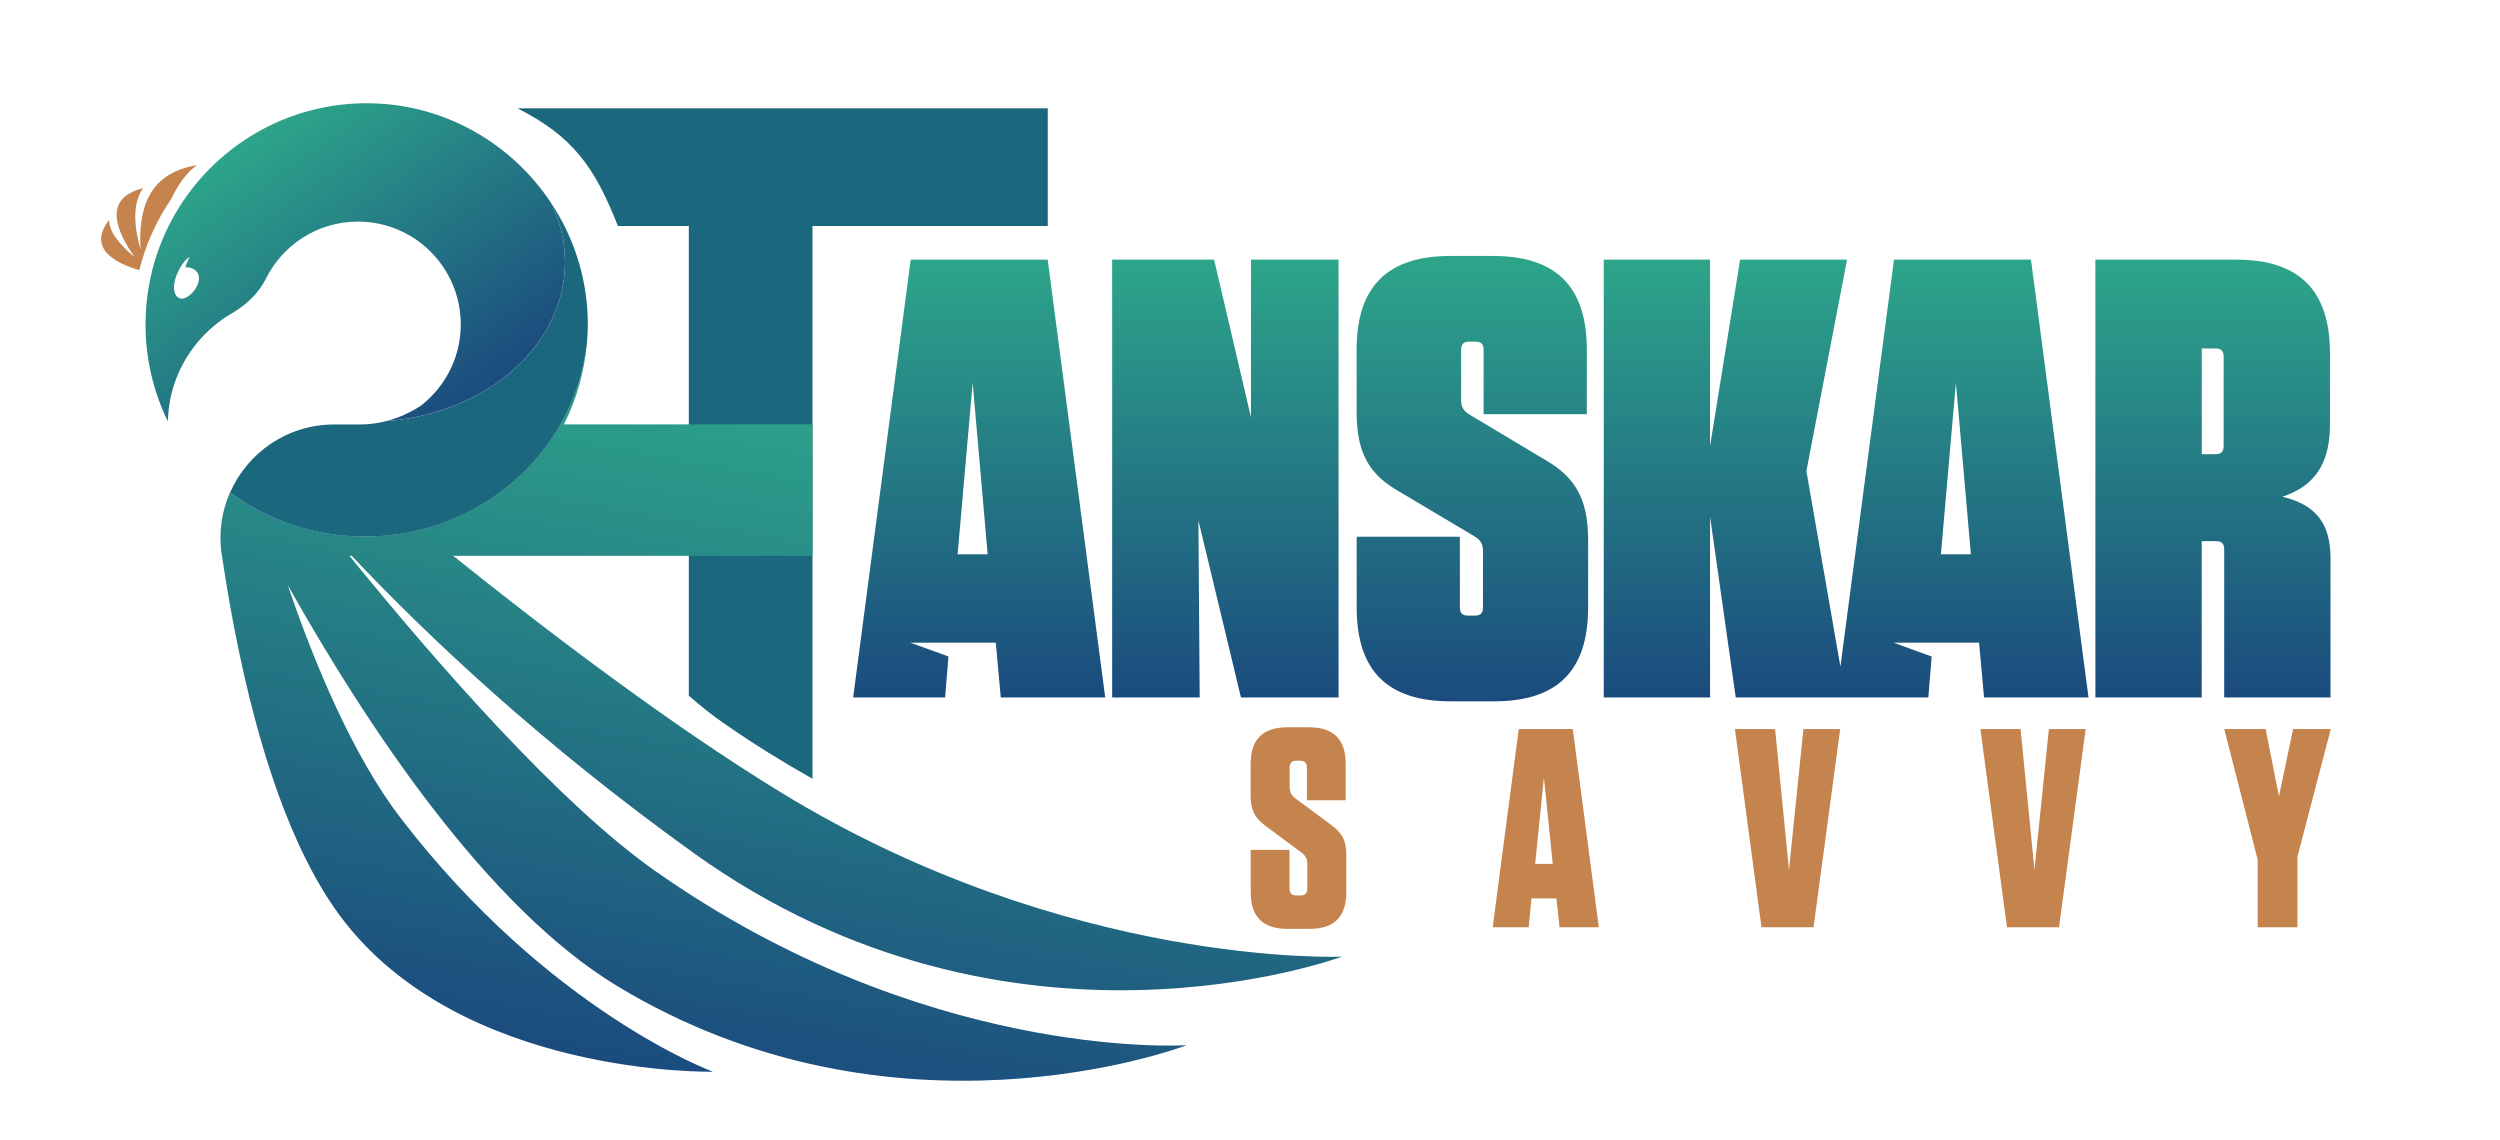
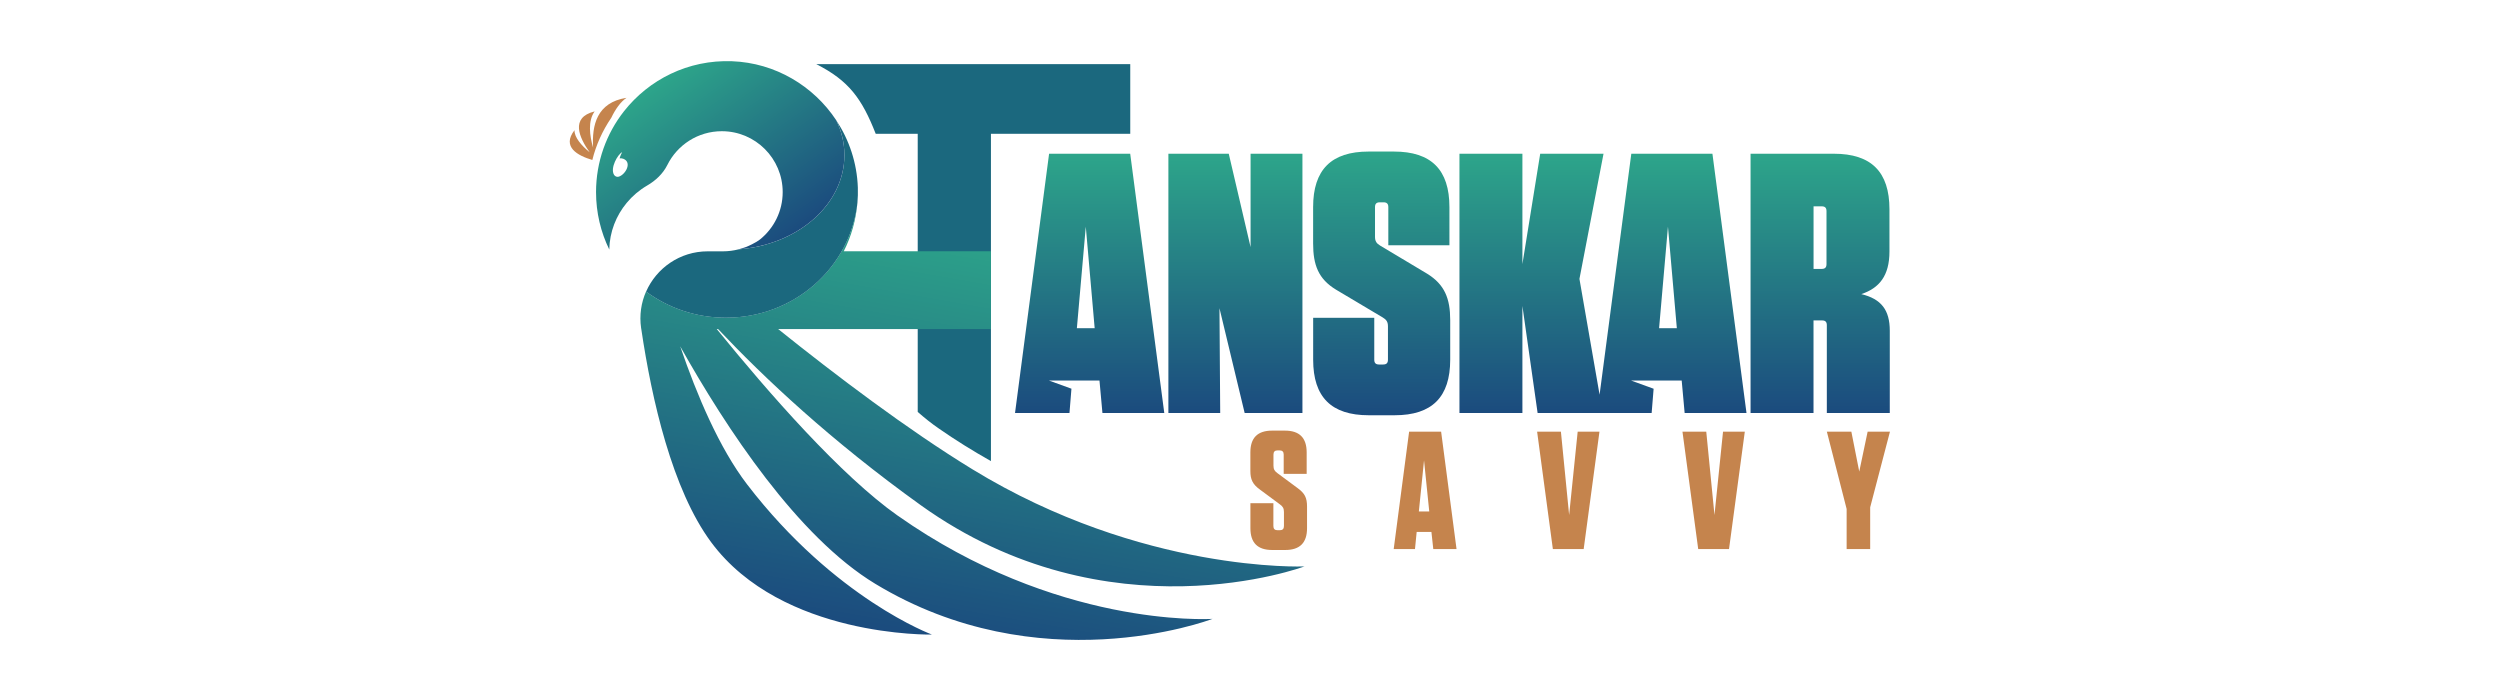
- <svg xmlns="http://www.w3.org/2000/svg" xmlns:xlink="http://www.w3.org/1999/xlink" id="Sanskar_Savvy_Main_Gradient_Color" width="5in" height="2.28in" viewBox="0 0 360 164.26">
+ <svg xmlns="http://www.w3.org/2000/svg" xmlns:xlink="http://www.w3.org/1999/xlink" id="Sanskar_Savvy_Main_Gradient_Color" width="5in" height="1.35in" viewBox="0 0 360 164.26">
  <defs>
-     <style>.cls-1{fill:url(#linear-gradient);}.cls-1,.cls-2,.cls-3,.cls-4,.cls-5,.cls-6,.cls-7,.cls-8,.cls-9{stroke-width:0px;}.cls-2{fill:url(#linear-gradient-6);}.cls-3{fill:#1b687e;}.cls-4{fill:url(#linear-gradient-5);}.cls-5{fill:#c5844d;}.cls-6{fill:url(#linear-gradient-2);}.cls-7{fill:url(#linear-gradient-7);}.cls-8{fill:url(#linear-gradient-3);}.cls-9{fill:url(#linear-gradient-4);}</style>
+     <style>.cls-122{fill:url(#linear-gradient);}.cls-122,.cls-232,.cls-311,.cls-444,.cls-517,.cls-661,.cls-717,.cls-866,.cls-923{stroke-width:0px;}.cls-232{fill:url(#linear-gradient-6);}.cls-311{fill:#1b687e;}.cls-444{fill:url(#linear-gradient-5);}.cls-517{fill:#c5844d;}.cls-661{fill:url(#linear-gradient-2);}.cls-717{fill:url(#linear-gradient-7);}.cls-866{fill:url(#linear-gradient-3);}.cls-923{fill:url(#linear-gradient-4);}</style>
    <linearGradient id="linear-gradient" x1="140.98" y1="37.41" x2="140.98" y2="100.5" gradientUnits="userSpaceOnUse">
      <stop offset="0" stop-color="#2da58a" />
      <stop offset="1" stop-color="#1b4b7e" />
    </linearGradient>
    <linearGradient id="linear-gradient-2" x1="176.45" y1="37.41" x2="176.45" y2="100.5" xlink:href="#linear-gradient" />
    <linearGradient id="linear-gradient-3" x1="212.05" y1="36.87" x2="212.05" y2="101.05" xlink:href="#linear-gradient" />
    <linearGradient id="linear-gradient-4" x1="265.9" y1="37.41" x2="265.9" y2="100.5" gradientUnits="userSpaceOnUse">
      <stop offset="0" stop-color="#2da58a" />
      <stop offset="1" stop-color="#1b4b7e" />
    </linearGradient>
    <linearGradient id="linear-gradient-5" x1="318.76" y1="37.41" x2="318.76" y2="100.5" xlink:href="#linear-gradient" />
    <linearGradient id="linear-gradient-6" x1="121.47" y1="55.86" x2="103.83" y2="155.91" xlink:href="#linear-gradient" />
    <linearGradient id="linear-gradient-7" x1="34.58" y1="20.55" x2="62.98" y2="61.1" xlink:href="#linear-gradient" />
  </defs>
-   <path class="cls-3" d="M150.86,15.61h-76.4c7.92,4.02,11.09,8.37,14.46,16.95h10.22v67.68c1.63,1.43,3.33,2.8,5.08,4,4.11,2.87,8.37,5.5,12.74,7.97V32.56s33.9,0,33.9,0V15.61Z" />
-   <path class="cls-1" d="M131.11,37.41l-8.29,63.09h13.25l.48-5.91-5.49-1.99h12.31s.72,7.9.72,7.9h15.05l-8.29-63.09h-19.74ZM137.87,79.86l2.17-24.69,2.16,24.69h-4.33Z" />
-   <polygon class="cls-6" points="180.14 60.13 174.83 37.41 160.14 37.41 160.14 100.5 172.75 100.5 172.57 75 178.7 100.5 192.76 100.5 192.76 37.41 180.14 37.41 180.14 60.13" />
-   <path class="cls-8" d="M223.13,66.62l-11.45-6.85c-.9-.54-1.26-1.08-1.26-2.16v-7.21c0-.81.36-1.17,1.17-1.17h.9c.81,0,1.17.36,1.17,1.17v9.28h14.87v-9.28c0-9.1-4.42-13.52-13.52-13.52h-6.13c-9.1,0-13.52,4.42-13.52,13.52v8.83c0,5.23,1.26,8.65,5.59,11.27l11.36,6.76c.9.54,1.26,1.08,1.26,2.16v8.11c0,.81-.36,1.17-1.17,1.17h-.99c-.81,0-1.17-.36-1.17-1.17v-10.19h-14.87v10.19c0,9.1,4.42,13.52,13.52,13.52h6.31c9.1,0,13.52-4.42,13.52-13.52v-9.64c0-5.23-1.35-8.65-5.59-11.27Z" />
-   <path class="cls-9" d="M272.79,37.41l-7.72,58.64-4.9-28.18,5.86-30.46h-15.41l-4.33,26.86v-26.86h-15.32v63.09h15.32v-26.05l3.7,26.05h27.75s.48-5.9.48-5.9l-5.5-2h12.33s.72,7.9.72,7.9h15.05l-8.29-63.09h-19.74ZM279.55,79.86l2.16-24.69,2.16,24.69h-4.32Z" />
-   <path class="cls-4" d="M328.76,71.57c4.33-1.44,6.85-4.42,6.85-10.36v-10.28c0-9.1-4.42-13.52-13.52-13.52h-20.28v63.09h15.32v-22.53h2.07c.81,0,1.17.36,1.17,1.17v21.36h15.32v-20.01c0-5.05-2.07-7.75-6.94-8.92ZM320.29,64.27c0,.81-.36,1.17-1.17,1.17h-1.98v-15.23h1.98c.81,0,1.17.36,1.17,1.17v12.89Z" />
-   <path class="cls-5" d="M193.88,123.28v5.26c0,3.55-1.75,5.3-5.3,5.3h-3.18c-3.55,0-5.3-1.75-5.3-5.3v-6.08h5.59v5.55c0,.69.33,1.02,1.02,1.02h.53c.69,0,1.02-.33,1.02-1.02v-3.43c0-.9-.29-1.35-.98-1.84l-4.9-3.63c-1.75-1.27-2.29-2.45-2.29-4.49v-4.53c0-3.55,1.75-5.3,5.3-5.3h3.1c3.55,0,5.3,1.75,5.3,5.3v5.22h-5.59v-4.69c0-.69-.33-1.02-1.02-1.02h-.45c-.69,0-1.02.33-1.02,1.02v2.69c0,.9.29,1.35.98,1.84l4.9,3.63c1.75,1.27,2.29,2.37,2.29,4.49Z" />
-   <path class="cls-5" d="M224.6,133.61l-.45-4.16h-3.59l-.41,4.16h-5.18l3.75-28.56h7.79l3.75,28.56h-5.67ZM221.09,124.47h2.53l-1.27-12.44-1.26,12.44Z" />
-   <path class="cls-5" d="M253.7,133.61l-3.83-28.56h5.79l2,20.28,2.08-20.28h5.3l-3.84,28.56h-7.51Z" />
-   <path class="cls-5" d="M289.07,133.61l-3.83-28.56h5.79l2,20.28,2.08-20.28h5.3l-3.84,28.56h-7.51Z" />
-   <path class="cls-5" d="M330.9,133.61h-5.71v-9.75l-4.81-18.81h5.96l1.92,9.71,2.04-9.71h5.43l-4.81,18.4v10.16Z" />
-   <path class="cls-2" d="M94.28,125.49c-13.75-9.68-31.32-29.74-44.04-45.41h.32c11.12,11.79,27.47,27.18,49.31,42.85,45.65,32.74,93.38,14.91,93.38,14.91,0,0-39.42,1.67-80.85-23.67-15.8-9.66-33.37-22.99-47.22-34.09h51.77v-18.93h-35.81c1.83-3.6,2.98-7.59,3.32-11.82-1.71,15.72-15.38,27.97-32,27.97-7.3,0-14.03-2.37-19.43-6.35-1.18,2.69-1.66,5.74-1.2,8.9.02.07.03.15.04.22,2.54,17.14,7.51,39.05,16.99,51.86,17.25,23.3,53.75,22.49,53.75,22.49,0,0-23.58-8.65-45-36.56-6.74-8.8-12.23-21.74-16.27-33.58,11.22,20,28.6,46.36,47.44,57.77,39.81,24.13,80.67,9.09,82.1,8.55-1.38.08-38.1,2-76.6-25.12Z" />
-   <path class="cls-3" d="M84.47,49.34c.1-1.2.14-2.43.1-3.66-.2-6.04-2.12-11.68-5.28-16.44,1.3,2.63,2.01,5.5,2.01,8.51,0,11.99-11.31,21.83-25.76,22.93-1.23.31-2.51.48-3.79.48h-3.71c-6.78,0-12.49,4.09-15,9.81,5.4,3.98,12.13,6.35,19.43,6.35,16.62,0,30.29-12.25,32-27.97Z" />
-   <path class="cls-7" d="M79.29,29.23c-5.51-8.31-14.8-13.93-25.34-14.33-10.68-.4-20.24,4.47-26.31,12.2-4.24,5.41-6.78,12.23-6.78,19.65,0,5.01,1.16,9.75,3.22,13.97.09-4.31,1.67-8.25,4.24-11.35,1.39-1.68,3.07-3.11,4.96-4.21,2.07-1.2,3.86-2.87,4.93-5.01,2.42-4.87,7.44-8.22,13.26-8.22,8.17,0,14.81,6.63,14.81,14.82,0,4.66-2.16,8.82-5.53,11.53-.45.36-1.17.78-1.97,1.18-1.03.53-2.12.93-3.24,1.21,14.45-1.09,25.76-10.94,25.76-22.93,0-3.01-.72-5.88-2.01-8.51ZM26.36,43c-.44.12-.88-.08-1.12-.46-1-1.63.9-4.99,1.97-5.51-.06.11-.41.79-.62,1.5.3-.04.61,0,.91.11,2.23.87.51,3.89-1.14,4.36Z" />
-   <path class="cls-5" d="M24.56,28.68c1.01-2.11,2.25-3.88,3.72-4.88-7.27,1.15-8.44,6.69-8.14,12.12-.84-2.88-1.31-6.49.38-8.81-6.02,1.48-3.74,6.41-1.22,9.94-1.95-1.59-3.74-3.61-3.68-5.37-3.16,4.08.78,6.2,4.34,7.25.9-3.64,2.45-7.09,4.59-10.24Z" />
+   <path class="cls-311" d="M150.86,15.61h-76.4c7.92,4.02,11.09,8.37,14.46,16.95h10.22v67.68c1.63,1.43,3.33,2.8,5.08,4,4.11,2.87,8.37,5.5,12.74,7.97V32.56s33.9,0,33.9,0V15.61Z" />
+   <path class="cls-122" d="M131.11,37.41l-8.29,63.09h13.25l.48-5.91-5.49-1.99h12.31s.72,7.9.72,7.9h15.05l-8.29-63.09h-19.74ZM137.87,79.86l2.17-24.69,2.16,24.69h-4.33Z" />
+   <polygon class="cls-661" points="180.14 60.13 174.83 37.41 160.14 37.41 160.14 100.5 172.75 100.5 172.57 75 178.7 100.5 192.76 100.5 192.76 37.41 180.14 37.41 180.14 60.13" />
+   <path class="cls-866" d="M223.13,66.62l-11.45-6.85c-.9-.54-1.26-1.08-1.26-2.16v-7.21c0-.81.36-1.17,1.17-1.17h.9c.81,0,1.17.36,1.17,1.17v9.28h14.87v-9.28c0-9.1-4.42-13.52-13.52-13.52h-6.13c-9.1,0-13.52,4.42-13.52,13.52v8.83c0,5.23,1.26,8.65,5.59,11.27l11.36,6.76c.9.54,1.26,1.08,1.26,2.16v8.11c0,.81-.36,1.17-1.17,1.17h-.99c-.81,0-1.17-.36-1.17-1.17v-10.19h-14.87v10.19c0,9.1,4.42,13.52,13.52,13.52h6.31c9.1,0,13.52-4.42,13.52-13.52v-9.64c0-5.23-1.35-8.65-5.59-11.27Z" />
+   <path class="cls-923" d="M272.79,37.41l-7.72,58.64-4.9-28.18,5.86-30.46h-15.41l-4.33,26.86v-26.86h-15.32v63.09h15.32v-26.05l3.7,26.05h27.75s.48-5.9.48-5.9l-5.5-2h12.33s.72,7.9.72,7.9h15.05l-8.29-63.09h-19.74ZM279.55,79.86l2.16-24.69,2.16,24.69h-4.32Z" />
+   <path class="cls-444" d="M328.76,71.57c4.33-1.44,6.85-4.42,6.85-10.36v-10.28c0-9.1-4.42-13.52-13.52-13.52h-20.28v63.09h15.32v-22.53h2.07c.81,0,1.17.36,1.17,1.17v21.36h15.32v-20.01c0-5.05-2.07-7.75-6.94-8.92ZM320.29,64.27c0,.81-.36,1.17-1.17,1.17h-1.98v-15.23h1.98c.81,0,1.17.36,1.17,1.17v12.89Z" />
+   <path class="cls-517" d="M193.88,123.28v5.26c0,3.55-1.75,5.3-5.3,5.3h-3.18c-3.55,0-5.3-1.75-5.3-5.3v-6.08h5.59v5.55c0,.69.33,1.02,1.02,1.02h.53c.69,0,1.02-.33,1.02-1.02v-3.43c0-.9-.29-1.35-.98-1.84l-4.9-3.63c-1.75-1.27-2.29-2.45-2.29-4.49v-4.53c0-3.55,1.75-5.3,5.3-5.3h3.1c3.55,0,5.3,1.75,5.3,5.3v5.22h-5.59v-4.69c0-.69-.33-1.02-1.02-1.02h-.45c-.69,0-1.02.33-1.02,1.02v2.69c0,.9.29,1.35.98,1.84l4.9,3.63c1.75,1.27,2.29,2.37,2.29,4.49Z" />
+   <path class="cls-517" d="M224.6,133.61l-.45-4.16h-3.59l-.41,4.16h-5.18l3.75-28.56h7.79l3.75,28.56h-5.67ZM221.09,124.47h2.53l-1.27-12.44-1.26,12.44Z" />
+   <path class="cls-517" d="M253.7,133.61l-3.83-28.56h5.79l2,20.28,2.08-20.28h5.3l-3.84,28.56h-7.51Z" />
+   <path class="cls-517" d="M289.07,133.61l-3.83-28.56h5.79l2,20.28,2.08-20.28h5.3l-3.84,28.56h-7.51Z" />
+   <path class="cls-517" d="M330.9,133.61h-5.71v-9.75l-4.81-18.81h5.96l1.92,9.71,2.04-9.71h5.43l-4.81,18.4v10.16Z" />
+   <path class="cls-232" d="M94.28,125.49c-13.75-9.68-31.32-29.74-44.04-45.41h.32c11.12,11.79,27.47,27.18,49.31,42.85,45.65,32.74,93.38,14.91,93.38,14.91,0,0-39.42,1.67-80.85-23.67-15.8-9.66-33.37-22.99-47.22-34.09h51.77v-18.93h-35.81c1.83-3.6,2.98-7.59,3.32-11.82-1.71,15.72-15.38,27.97-32,27.97-7.3,0-14.03-2.37-19.43-6.35-1.18,2.69-1.66,5.74-1.2,8.9.02.07.03.15.04.22,2.54,17.14,7.51,39.05,16.99,51.86,17.25,23.3,53.75,22.49,53.75,22.49,0,0-23.58-8.65-45-36.56-6.74-8.8-12.23-21.74-16.27-33.58,11.22,20,28.6,46.36,47.44,57.77,39.81,24.13,80.67,9.09,82.1,8.55-1.38.08-38.1,2-76.6-25.12Z" />
+   <path class="cls-311" d="M84.47,49.34c.1-1.2.14-2.43.1-3.66-.2-6.04-2.12-11.68-5.28-16.44,1.3,2.63,2.01,5.5,2.01,8.51,0,11.99-11.31,21.83-25.76,22.93-1.23.31-2.51.48-3.79.48h-3.71c-6.78,0-12.49,4.09-15,9.81,5.4,3.98,12.13,6.35,19.43,6.35,16.62,0,30.29-12.25,32-27.97Z" />
+   <path class="cls-717" d="M79.29,29.23c-5.51-8.31-14.8-13.93-25.34-14.33-10.68-.4-20.24,4.47-26.31,12.2-4.24,5.41-6.78,12.23-6.78,19.65,0,5.01,1.16,9.75,3.22,13.97.09-4.31,1.67-8.25,4.24-11.35,1.39-1.68,3.07-3.11,4.96-4.21,2.07-1.2,3.86-2.87,4.93-5.01,2.42-4.87,7.44-8.22,13.26-8.22,8.17,0,14.81,6.63,14.81,14.82,0,4.66-2.16,8.82-5.53,11.53-.45.36-1.17.78-1.97,1.18-1.03.53-2.12.93-3.24,1.21,14.45-1.09,25.76-10.94,25.76-22.93,0-3.01-.72-5.88-2.01-8.51ZM26.36,43c-.44.12-.88-.08-1.12-.46-1-1.63.9-4.99,1.97-5.51-.06.11-.41.79-.62,1.5.3-.04.61,0,.91.11,2.23.87.51,3.89-1.14,4.36Z" />
+   <path class="cls-517" d="M24.56,28.68c1.01-2.11,2.25-3.88,3.72-4.88-7.27,1.15-8.44,6.69-8.14,12.12-.84-2.88-1.31-6.49.38-8.81-6.02,1.48-3.74,6.41-1.22,9.94-1.95-1.59-3.74-3.61-3.68-5.37-3.16,4.08.78,6.2,4.34,7.25.9-3.64,2.45-7.09,4.59-10.24Z" />
</svg>
